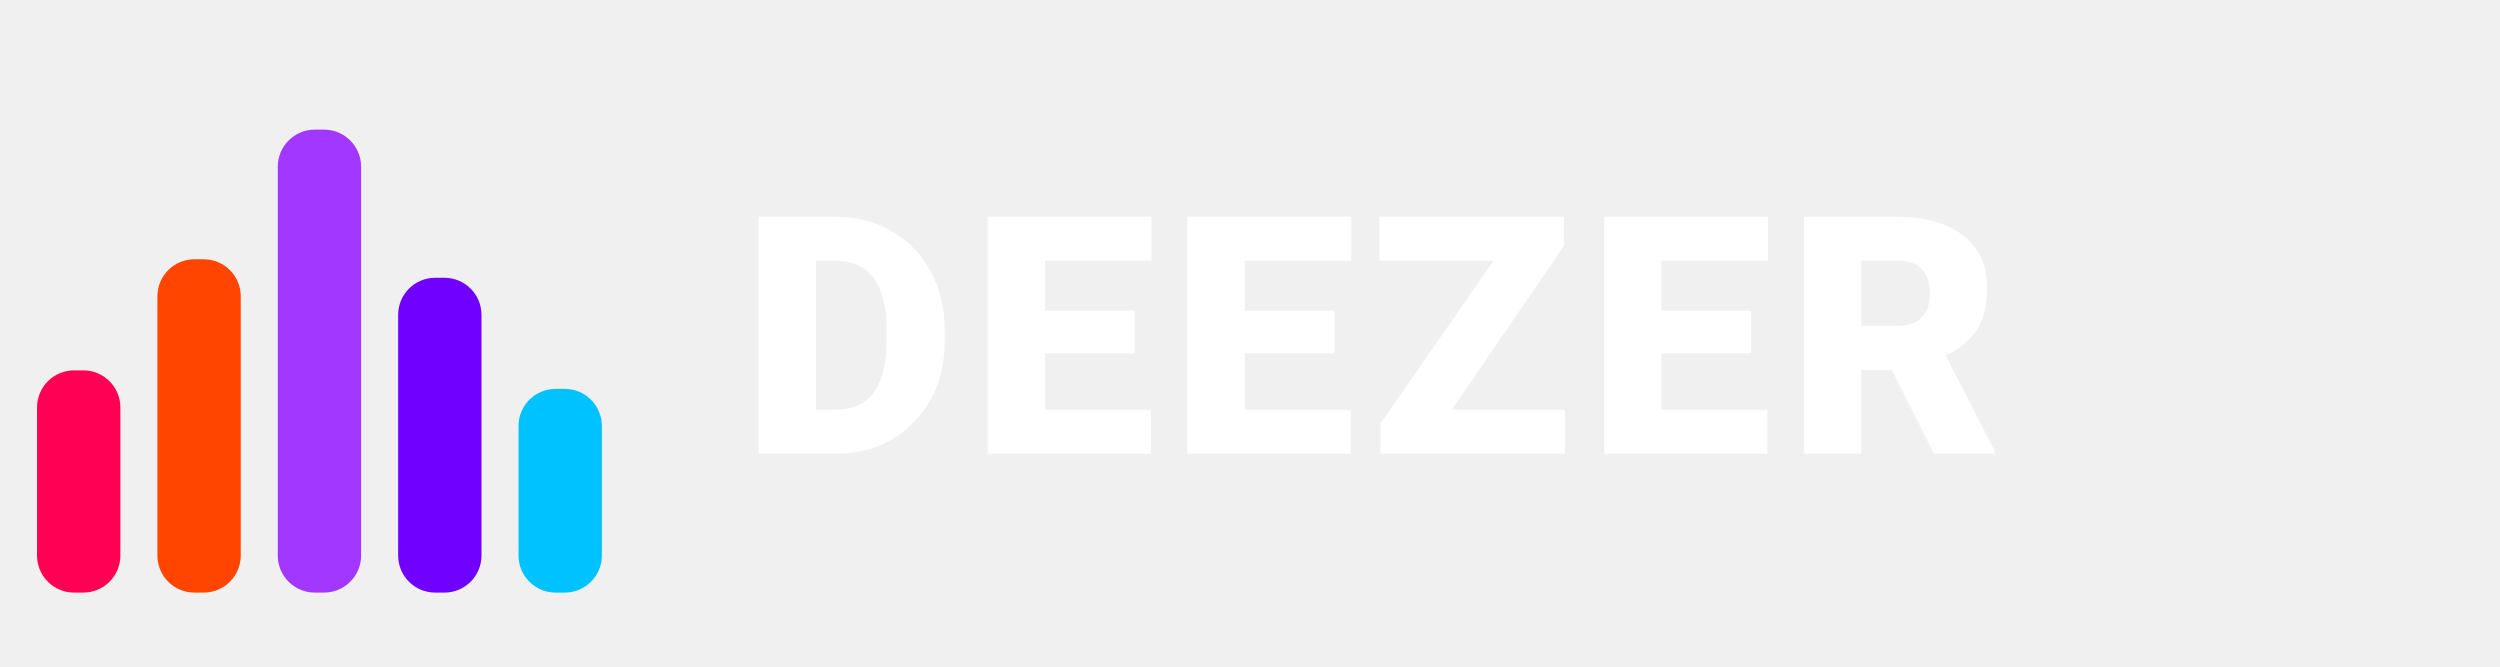
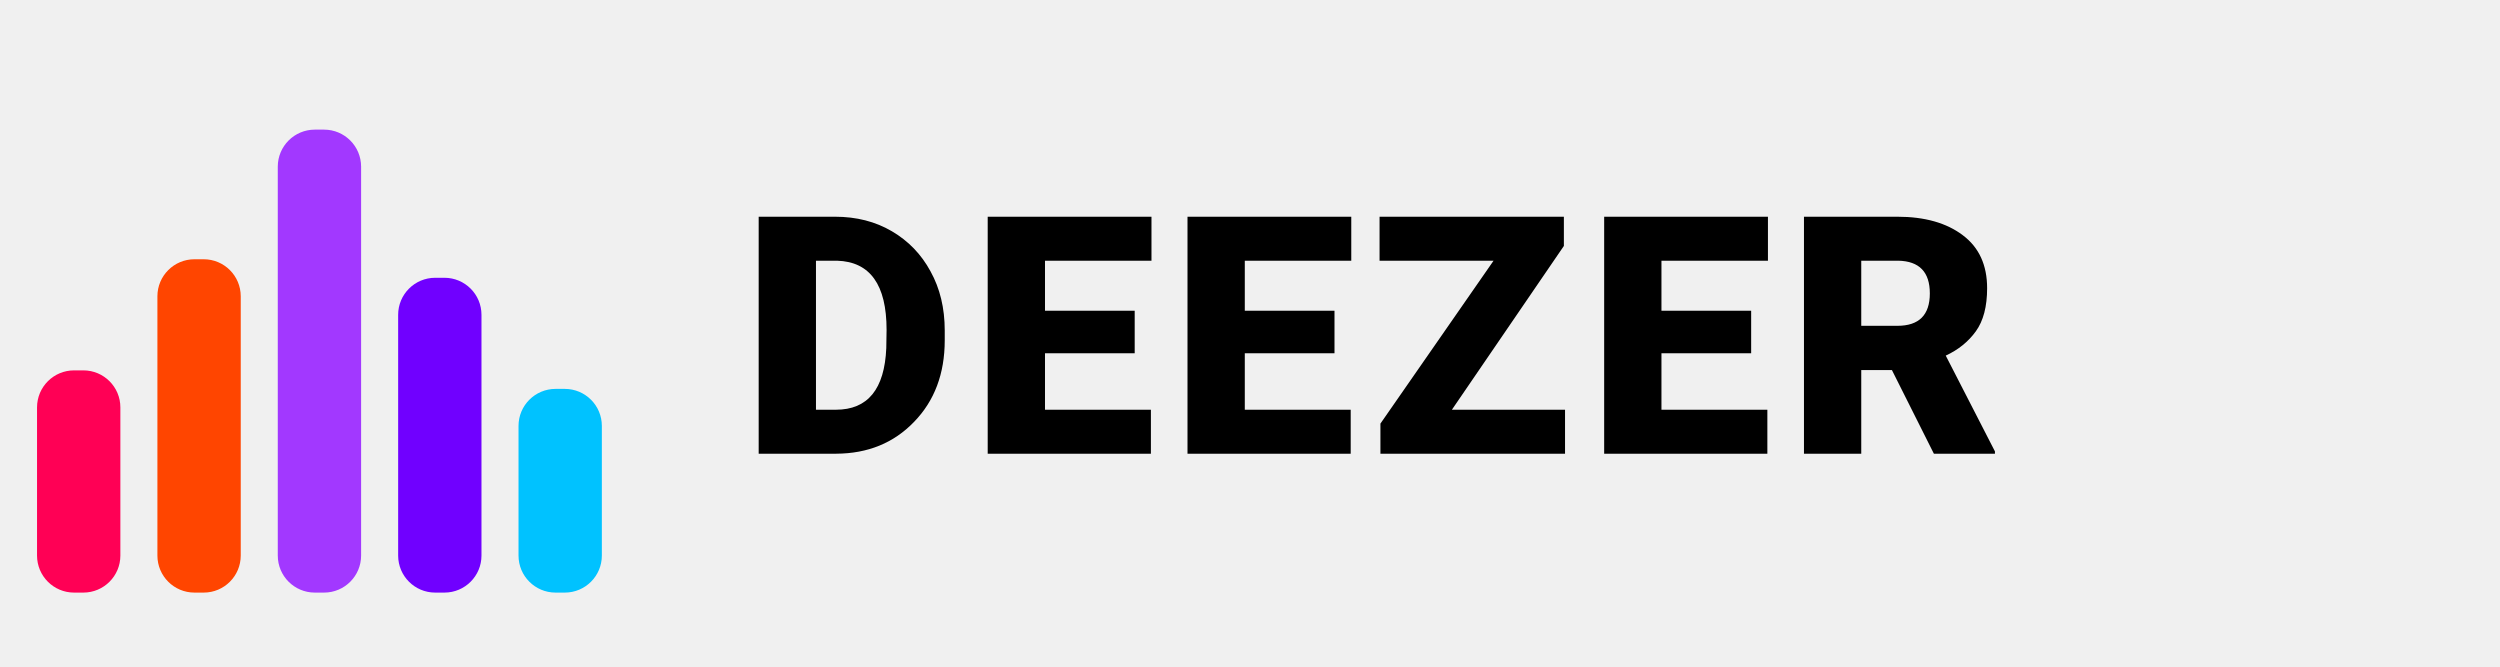
<svg xmlns="http://www.w3.org/2000/svg" viewBox="0 0 135 36" fill="none">
  <g transform="translate(2, 4)">
    <rect x="0" y="16" width="4.5" height="12" rx="2" fill="#FF0055" />
    <rect x="6.5" y="10" width="4.5" height="18" rx="2" fill="#FF4500" />
    <rect x="13" y="3" width="4.5" height="25" rx="2" fill="#A238FF" />
    <rect x="19.5" y="11" width="4.5" height="17" rx="2" fill="#7000FF" />
    <rect x="26" y="17" width="4.5" height="11" rx="2" fill="#00C2FF" />
  </g>
-   <text x="40" y="24.5" fill="#FFFFFF" font-family="'Space Grotesk', -apple-system, BlinkMacSystemFont, 'Segoe UI', Roboto, sans-serif" font-weight="900" font-size="18" letter-spacing="0.04em">DEEZER</text>
+   <text x="40" y="24.5" fill="currentColor" font-family="'Space Grotesk', -apple-system, BlinkMacSystemFont, 'Segoe UI', Roboto, sans-serif" font-weight="900" font-size="18" letter-spacing="0.04em">DEEZER</text>
</svg>
